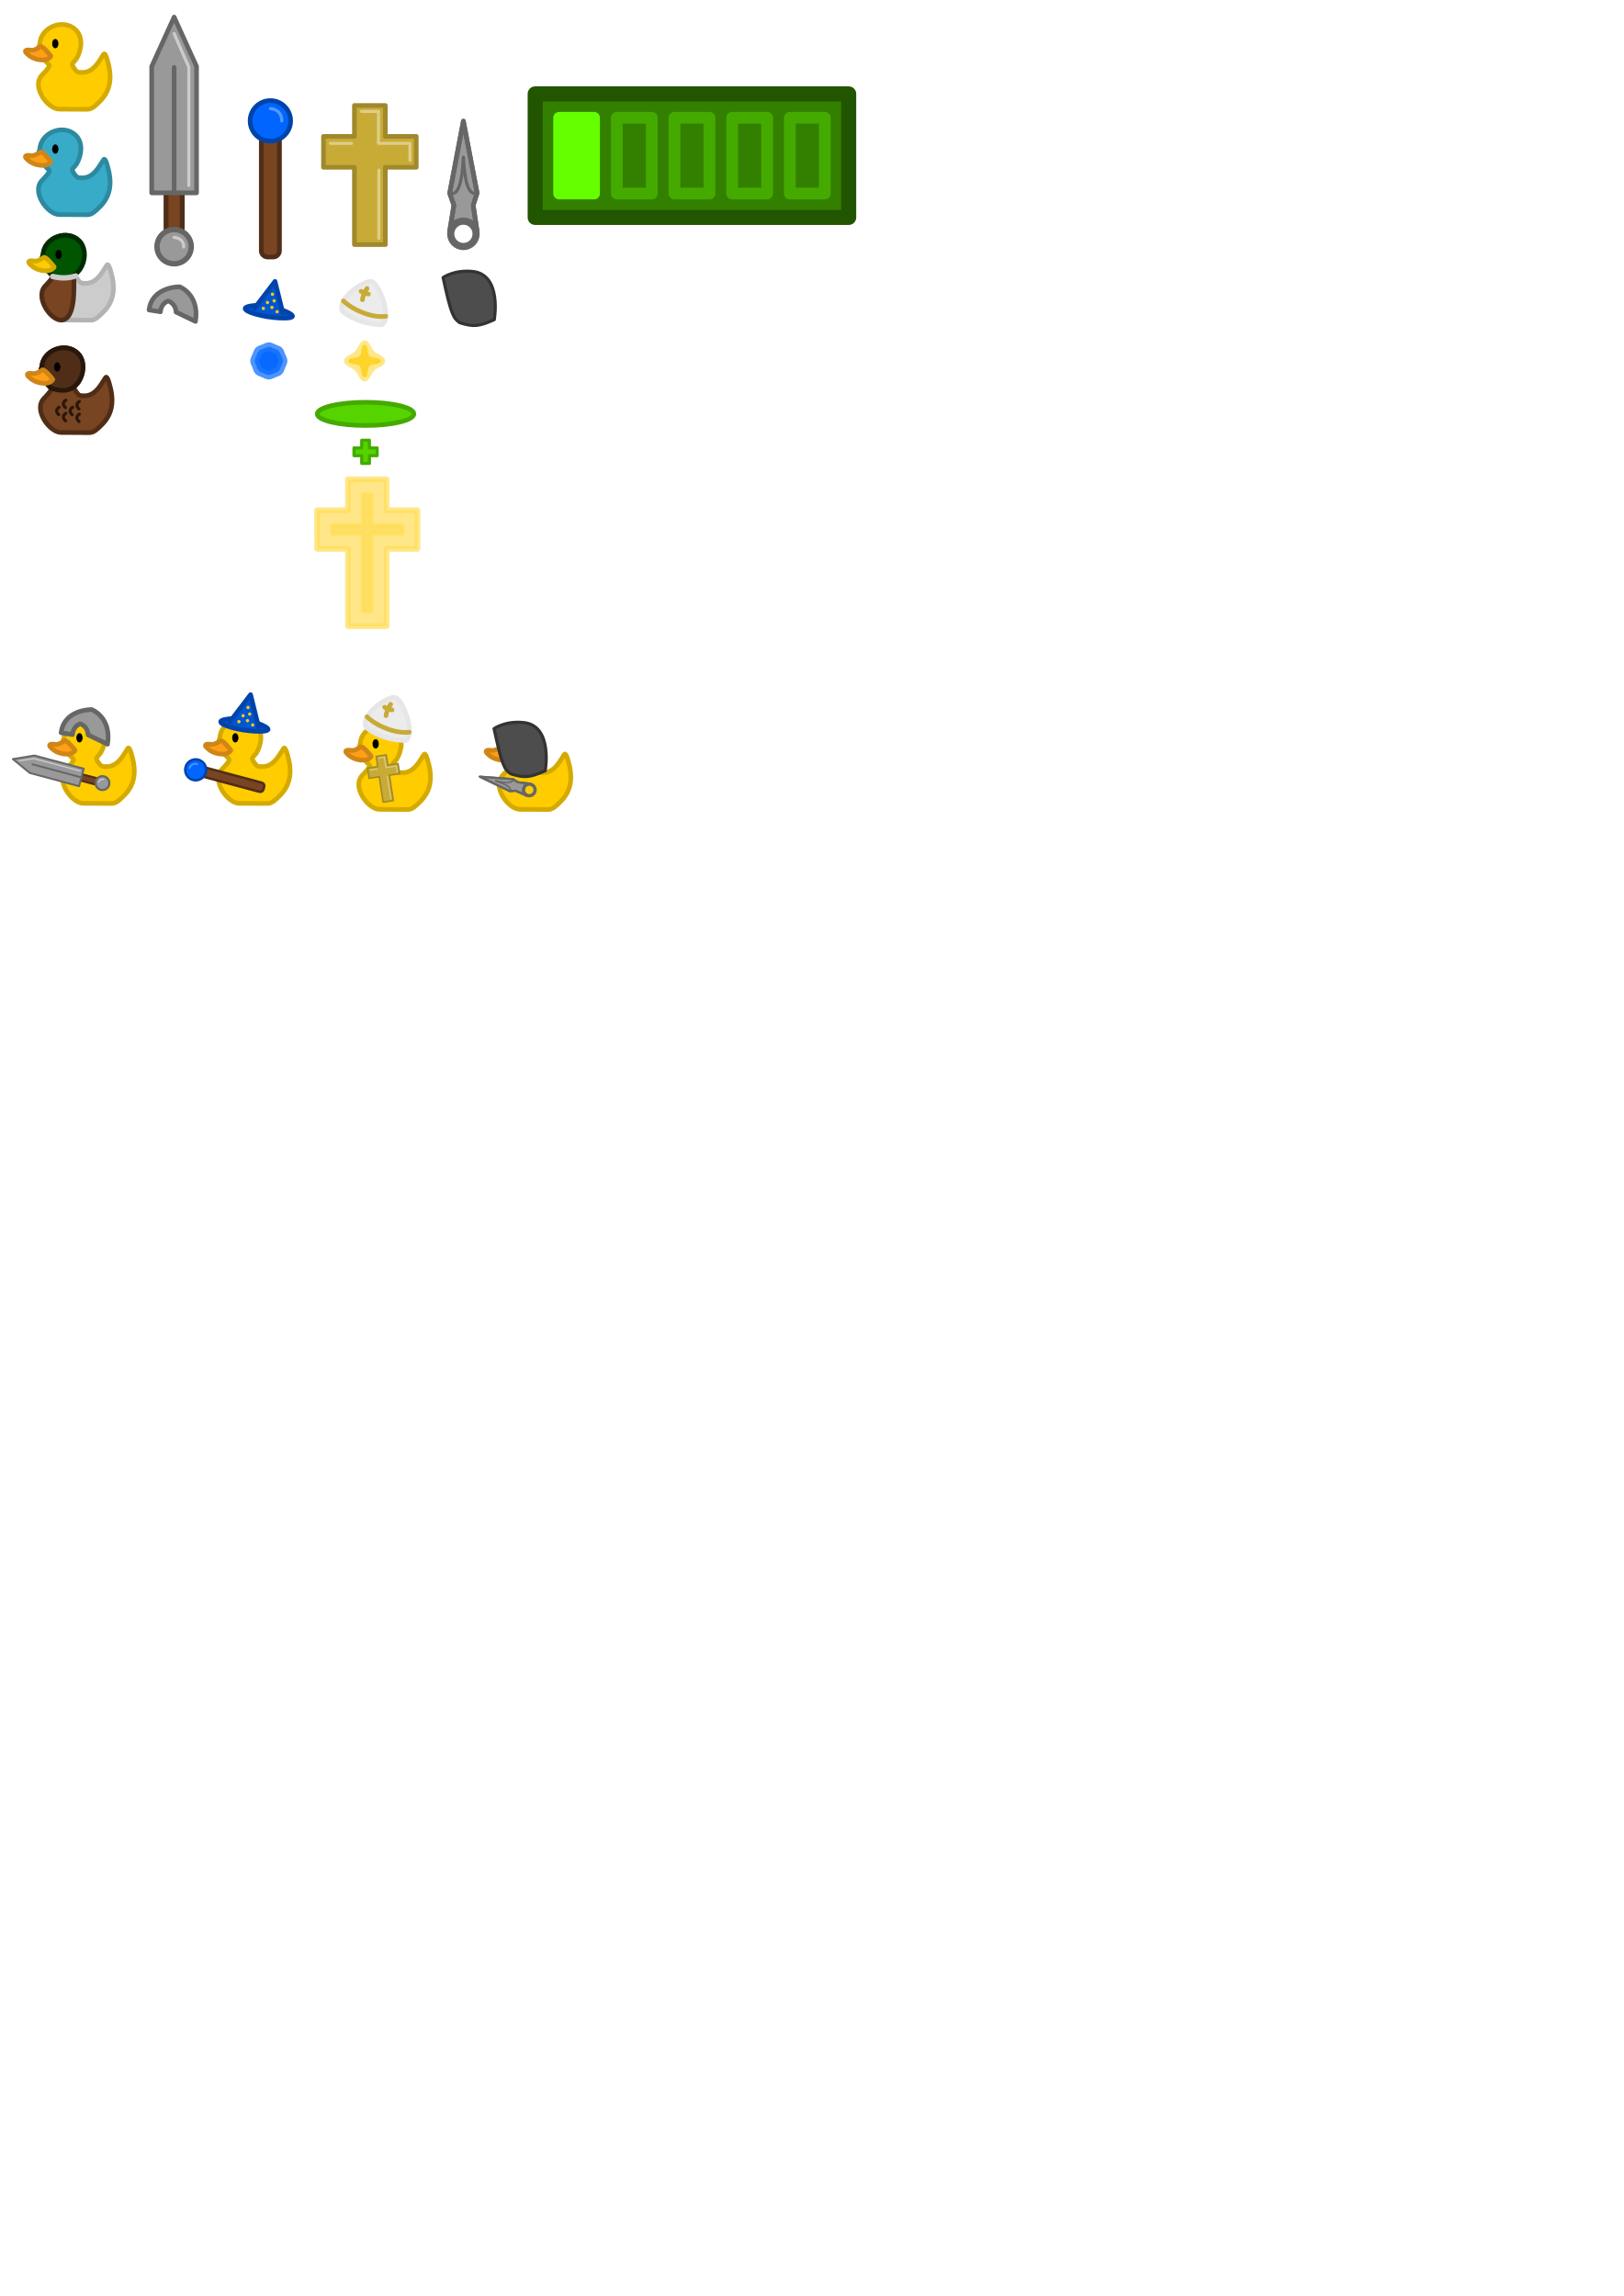
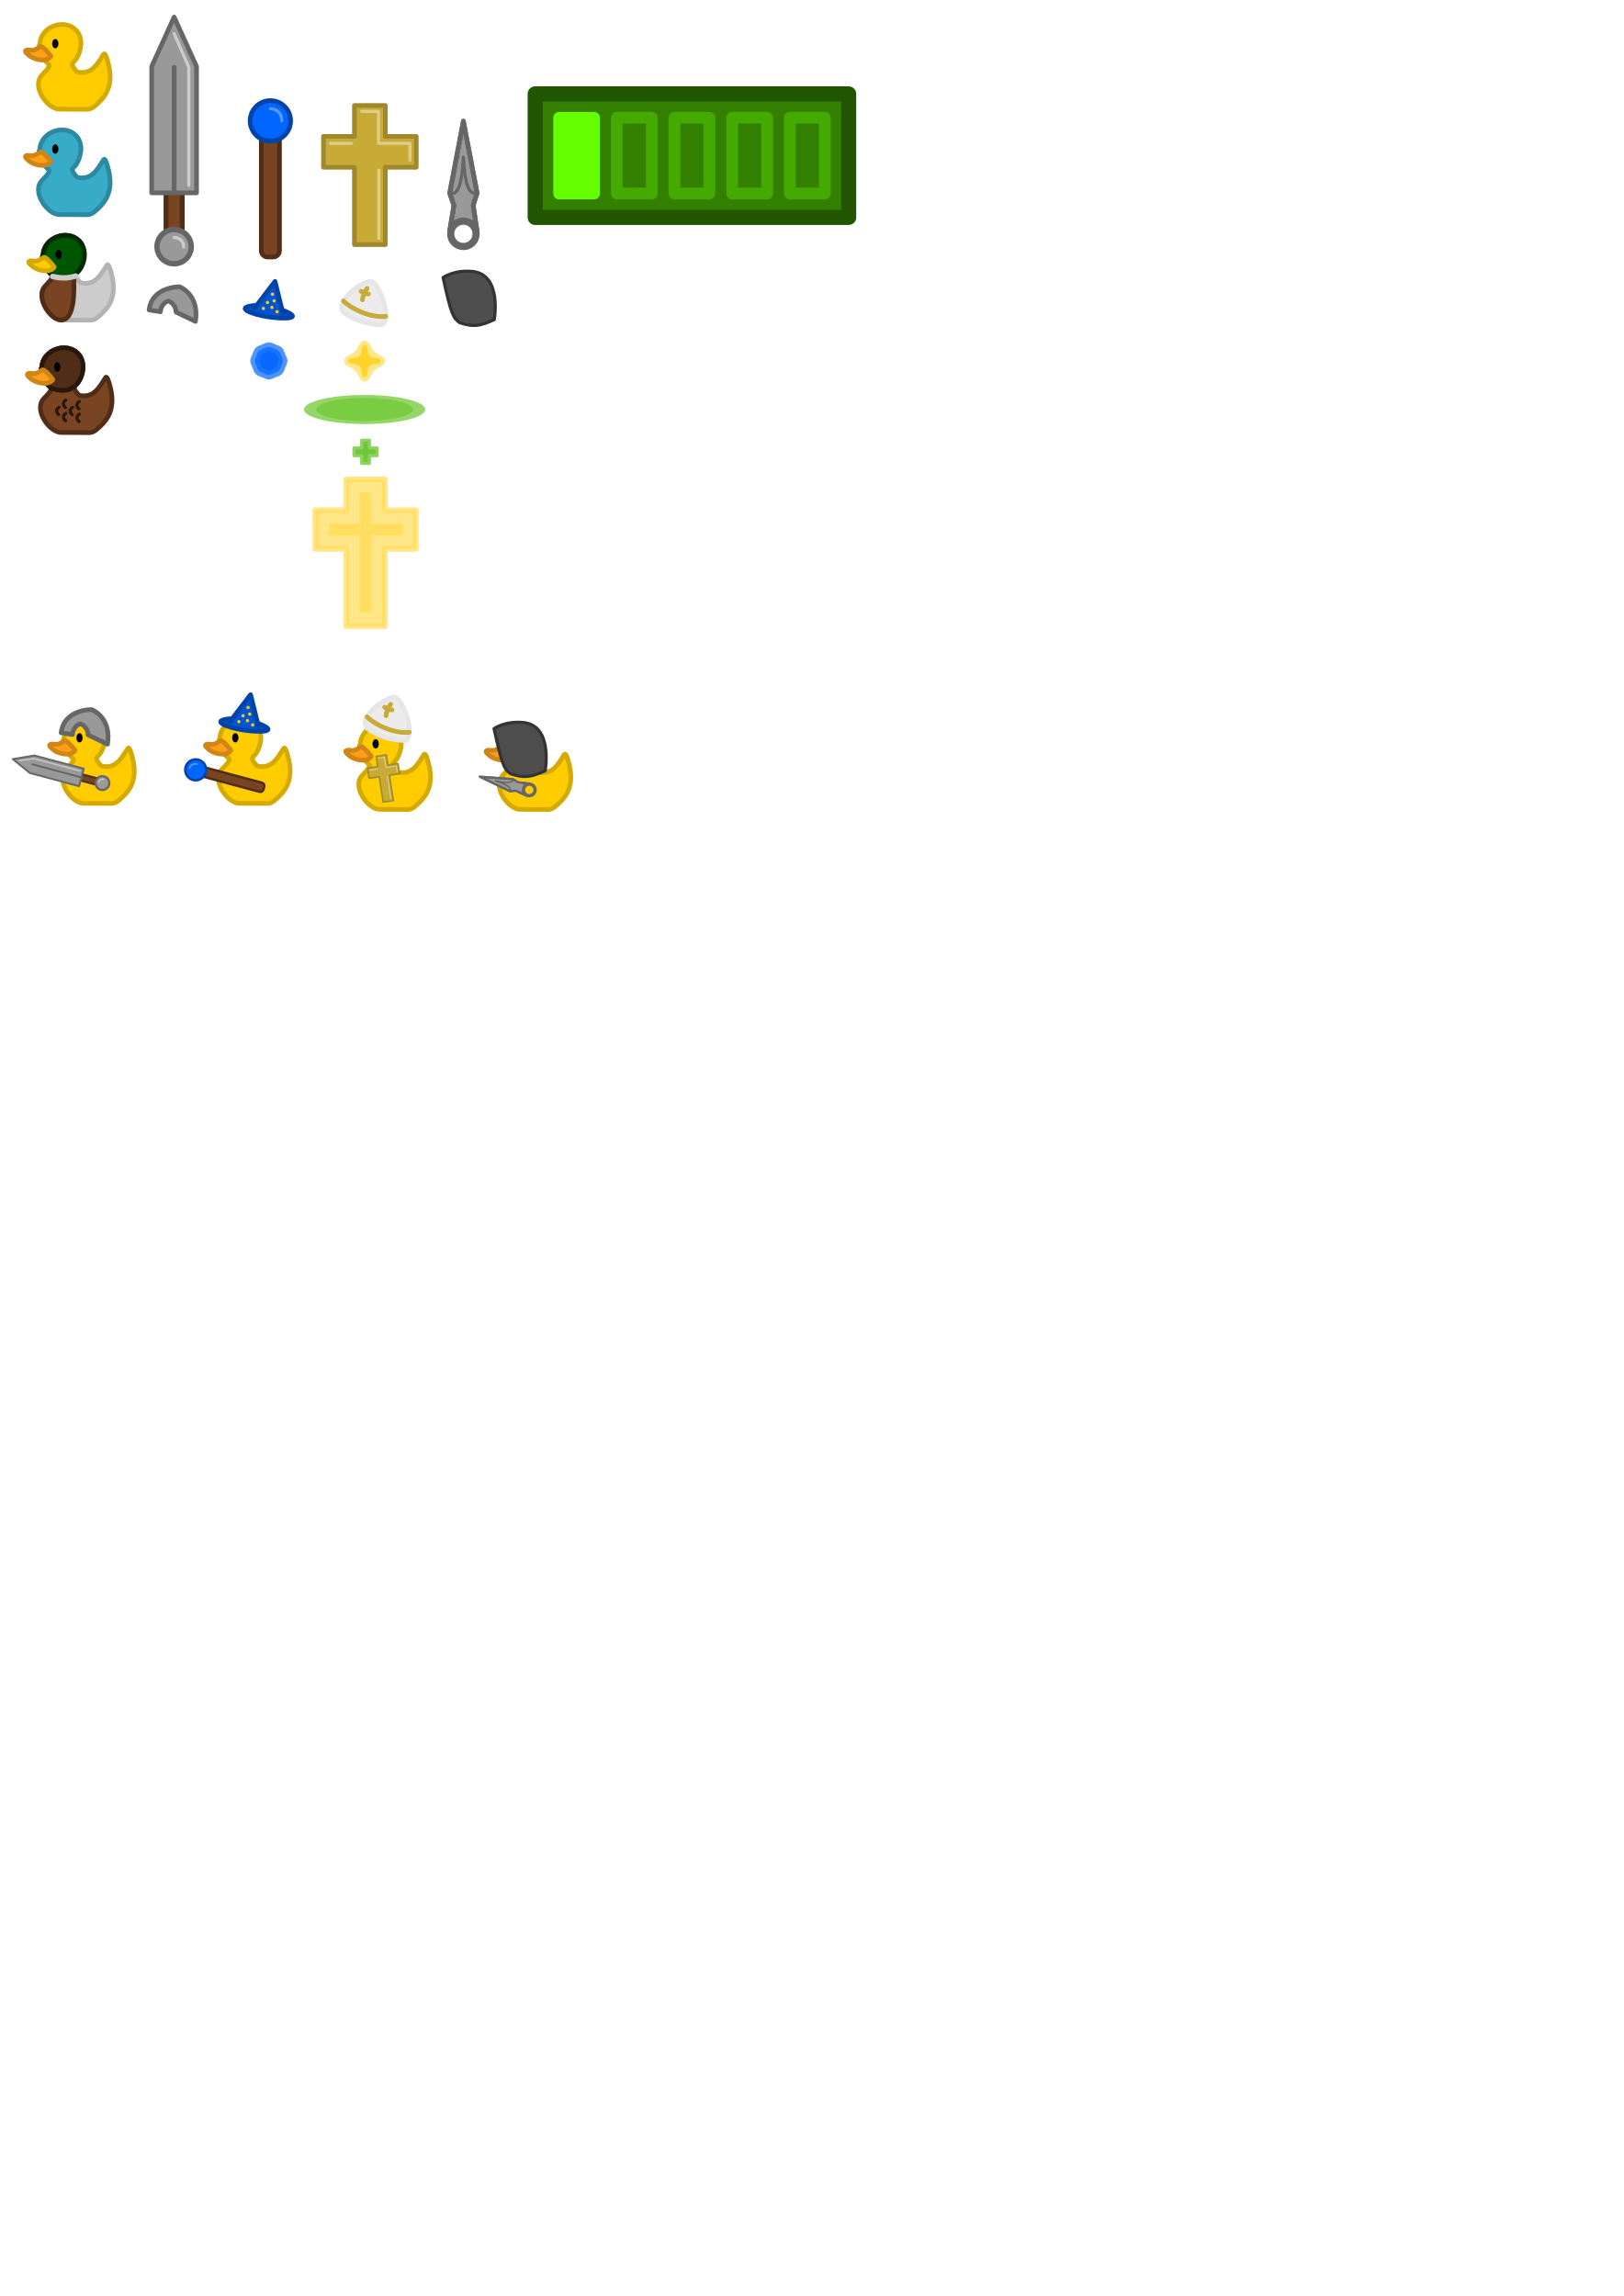
<svg xmlns="http://www.w3.org/2000/svg" xmlns:xlink="http://www.w3.org/1999/xlink" width="210mm" height="297mm" viewBox="0 0 210 297" version="1.1" id="svg1">
  <defs id="defs1" />
  <g id="layer1">
-     <ellipse style="fill:#55d400;stroke:#44aa00;stroke-width:0.6;stroke-linecap:round;stroke-linejoin:round;stroke-dasharray:none;stroke-opacity:0.998;paint-order:normal" id="path23" cx="47.281" cy="53.539" rx="6.251" ry="1.501" />
+     <g id="g3" transform="translate(-98.49592,-90.29096)" style="fill:#71c837">
+       <ellipse style="fill:#71c837;fill-opacity:0.75;stroke:none;stroke-width:0.753;stroke-linecap:round;stroke-linejoin:round;stroke-dasharray:none;stroke-opacity:1;paint-order:markers stroke fill" id="path23-5" cx="145.65" cy="143.262" rx="7.842" ry="1.883" />
+       <ellipse style="fill:#71c837;fill-opacity:0.75;stroke:none;stroke-width:0.6;stroke-linecap:round;stroke-linejoin:round;stroke-dasharray:none;stroke-opacity:1;paint-order:markers stroke fill" id="path23" cx="145.65" cy="143.262" rx="6.251" ry="1.501" />
+     </g>
    <g id="g309-5" transform="translate(-73.71679,-89.89099)">
      <path style="fill:#ffcc00;fill-opacity:1;stroke:#d4aa00;stroke-width:0.6;stroke-linecap:round;stroke-linejoin:round;stroke-dasharray:none;stroke-dashoffset:0;stroke-opacity:1;paint-order:normal" d="m 78.865,95.555 c 0.114,-2.192 3.098,-3.351 4.67,-1.779 0.978,0.978 0.714,2.644 0.073,3.711 -0.142,0.236 -0.415,0.426 -0.533,0.665 -0.097,0.196 0.419,0.849 0.574,0.979 0.172,0.144 0.526,0.129 0.735,0.129 1.5,0 2.207,-1.601 2.737,-2.363 0.158,-0.227 0.359,0.36 0.459,0.692 0.646,2.145 0.568,3.966 -1.029,5.498 -0.412,0.395 -0.91,0.942 -1.514,0.942 -1.498,0 -2.737,-0.019 -3.664,-0.019 -1.518,0 -3.66,-2.978 -2.2,-4.438 0.133,-0.133 1.087,-1.104 0.905,-1.286 -0.7,-0.7 -1.697,-1.657 -1.215,-2.731 z" id="path305-7" />
      <path style="fill:#ff9f15;fill-opacity:1;stroke:#cf8617;stroke-width:0.6;stroke-linecap:round;stroke-linejoin:round;stroke-dasharray:none;stroke-dashoffset:0;stroke-opacity:1;paint-order:normal" d="m 78.945,95.909 c -0.256,0.187 -0.565,0.366 -0.875,0.453 -0.29,0.081 -0.709,-0.078 -0.954,0.019 -0.356,0.14 0.161,0.509 0.254,0.602 0.547,0.547 1.952,0.919 2.629,0.468 0.052,-0.035 0.353,-0.245 0.285,-0.327 -0.209,-0.252 -1.016,-1.302 -1.339,-1.214 z" id="path306-4" />
      <ellipse style="fill:#000000;fill-opacity:1;stroke:none;stroke-width:0.632;stroke-linecap:round;stroke-linejoin:round;stroke-dasharray:none;stroke-dashoffset:0;stroke-opacity:1;paint-order:normal" id="path309-1" cx="80.868" cy="95.535" rx="0.409" ry="0.601" />
    </g>
    <g id="g309-5-3" transform="translate(-73.46537,-48.06432)">
      <path style="fill:#784421;fill-opacity:1;stroke:#502d16;stroke-width:0.6;stroke-linecap:round;stroke-linejoin:round;stroke-dasharray:none;stroke-dashoffset:0;stroke-opacity:1;paint-order:normal" d="m 78.865,95.555 c 0.114,-2.192 3.098,-3.351 4.67,-1.779 0.978,0.978 0.714,2.644 0.073,3.711 -0.142,0.236 -0.415,0.426 -0.533,0.665 -0.097,0.196 0.419,0.849 0.574,0.979 0.172,0.144 0.526,0.129 0.735,0.129 1.5,0 2.207,-1.601 2.737,-2.363 0.158,-0.227 0.359,0.36 0.459,0.692 0.646,2.145 0.568,3.966 -1.029,5.498 -0.412,0.395 -0.91,0.942 -1.514,0.942 -1.498,0 -2.737,-0.019 -3.664,-0.019 -1.518,0 -3.66,-2.978 -2.2,-4.438 0.133,-0.133 1.087,-1.104 0.905,-1.286 -0.7,-0.7 -1.697,-1.657 -1.215,-2.731 z" id="path305-7-5" />
      <path style="display:inline;fill:#502d16;fill-opacity:1;stroke:#28170b;stroke-width:0.6;stroke-linecap:round;stroke-linejoin:round;stroke-dasharray:none;stroke-dashoffset:0;stroke-opacity:1;paint-order:normal" d="m 78.865,95.555 c 0.114,-2.192 3.098,-3.351 4.67,-1.779 0.978,0.978 0.804,2.704 0.073,3.711 -1.023,1.41 -2.331,1.166 -3.529,0.799 -0.7,-0.7 -1.697,-1.657 -1.215,-2.731 z" id="path305-7-8-0-9" />
      <path style="fill:#ff9f15;fill-opacity:1;stroke:#cf8617;stroke-width:0.6;stroke-linecap:round;stroke-linejoin:round;stroke-dasharray:none;stroke-dashoffset:0;stroke-opacity:1;paint-order:normal" d="m 78.945,95.909 c -0.256,0.187 -0.565,0.366 -0.875,0.453 -0.29,0.081 -0.709,-0.078 -0.954,0.019 -0.356,0.14 0.161,0.509 0.254,0.602 0.547,0.547 1.952,0.919 2.629,0.468 0.052,-0.035 0.353,-0.245 0.285,-0.327 -0.209,-0.252 -1.016,-1.302 -1.339,-1.214 z" id="path306-4-6" />
      <ellipse style="fill:#000000;fill-opacity:1;stroke:none;stroke-width:0.632;stroke-linecap:round;stroke-linejoin:round;stroke-dasharray:none;stroke-dashoffset:0;stroke-opacity:1;paint-order:normal" id="path309-1-29" cx="80.868" cy="95.535" rx="0.409" ry="0.601" />
      <path style="fill:none;stroke:#28170b;stroke-width:0.4;stroke-linecap:round;stroke-linejoin:round;stroke-dasharray:none;stroke-opacity:0.998;paint-order:stroke markers fill" d="m 81.983,99.838 c -0.429,0.25 -0.403,0.658 -0.045,0.956" id="path13" />
      <path style="fill:none;stroke:#28170b;stroke-width:0.4;stroke-linecap:round;stroke-linejoin:round;stroke-dasharray:none;stroke-opacity:0.998;paint-order:stroke markers fill" d="m 82.855,100.752 c -0.429,0.25 -0.403,0.658 -0.045,0.956" id="path13-4" />
      <path style="fill:none;stroke:#28170b;stroke-width:0.4;stroke-linecap:round;stroke-linejoin:round;stroke-dasharray:none;stroke-opacity:0.998;paint-order:stroke markers fill" d="m 83.727,100.002 c -0.429,0.25 -0.403,0.658 -0.045,0.956" id="path13-6" />
      <path style="fill:none;stroke:#28170b;stroke-width:0.4;stroke-linecap:round;stroke-linejoin:round;stroke-dasharray:none;stroke-opacity:0.998;paint-order:stroke markers fill" d="m 83.727,101.634 c -0.429,0.25 -0.403,0.658 -0.045,0.956" id="path13-1" />
      <path style="fill:none;stroke:#28170b;stroke-width:0.4;stroke-linecap:round;stroke-linejoin:round;stroke-dasharray:none;stroke-opacity:0.998;paint-order:stroke markers fill" d="m 81.11,100.752 c -0.429,0.25 -0.403,0.658 -0.045,0.956" id="path13-9" />
      <path style="fill:none;stroke:#28170b;stroke-width:0.4;stroke-linecap:round;stroke-linejoin:round;stroke-dasharray:none;stroke-opacity:0.998;paint-order:stroke markers fill" d="m 81.983,101.535 c -0.429,0.25 -0.403,0.658 -0.045,0.956" id="path13-2" />
    </g>
    <g id="g309-5-0" transform="translate(-73.28835,-62.61608)">
      <path style="fill:#cccccc;fill-opacity:1;stroke:#b3b3b3;stroke-width:0.6;stroke-linecap:round;stroke-linejoin:round;stroke-dasharray:none;stroke-dashoffset:0;stroke-opacity:1;paint-order:normal" d="m 78.865,95.555 c 0.114,-2.192 3.098,-3.351 4.67,-1.779 0.978,0.978 0.258,2.465 -0.382,3.533 -0.142,0.236 0.041,0.605 -0.077,0.843 -0.097,0.196 0.419,0.849 0.574,0.979 0.172,0.144 0.526,0.129 0.735,0.129 1.5,0 2.207,-1.601 2.737,-2.363 0.158,-0.227 0.359,0.36 0.459,0.692 0.646,2.145 0.568,3.966 -1.029,5.498 -0.412,0.395 -0.91,0.942 -1.514,0.942 -1.498,0 -2.737,-0.019 -3.664,-0.019 -1.518,0 -3.66,-2.978 -2.2,-4.438 0.133,-0.133 1.087,-1.104 0.905,-1.286 -0.7,-0.7 -1.697,-1.657 -1.215,-2.731 z" id="path305-7-8" />
      <path style="fill:#784421;fill-opacity:1;stroke:#502d16;stroke-width:0.6;stroke-linecap:round;stroke-linejoin:round;stroke-dasharray:none;stroke-dashoffset:0;stroke-opacity:1;paint-order:normal" d="m 78.865,95.555 c 0.114,-2.192 3.098,-3.351 4.67,-1.779 0.978,0.978 0.258,2.465 -0.382,3.533 -0.142,0.236 0.026,0.668 -0.238,0.698 -0.263,0.03 0.518,5.636 -1.54,6.004 -1.477,0.264 -3.66,-2.978 -2.2,-4.438 0.133,-0.133 1.087,-1.104 0.905,-1.286 -0.7,-0.7 -1.697,-1.657 -1.215,-2.731 z" id="path305-7-8-02" />
      <path style="display:inline;fill:#005500;fill-opacity:1;stroke:#002b00;stroke-width:0.6;stroke-linecap:round;stroke-linejoin:round;stroke-dasharray:none;stroke-dashoffset:0;stroke-opacity:1;paint-order:normal" d="m 78.865,95.555 c 0.114,-2.192 3.098,-3.351 4.67,-1.779 0.978,0.978 0.804,2.704 0.073,3.711 -1.023,1.41 -2.331,1.166 -3.529,0.799 -0.7,-0.7 -1.697,-1.657 -1.215,-2.731 z" id="path305-7-8-0" />
      <path style="fill:none;fill-opacity:1;stroke:#cccccc;stroke-width:0.7;stroke-linecap:round;stroke-linejoin:round;stroke-dasharray:none;stroke-opacity:1;paint-order:stroke markers fill" d="m 80.101,98.377 c 1.019,0.243 1.935,0.274 2.982,-0.064" id="path22" />
      <path style="fill:#ffcc00;fill-opacity:1;stroke:#d4aa00;stroke-width:0.6;stroke-linecap:round;stroke-linejoin:round;stroke-dasharray:none;stroke-dashoffset:0;stroke-opacity:1;paint-order:normal" d="m 78.945,95.909 c -0.256,0.187 -0.565,0.366 -0.875,0.453 -0.29,0.081 -0.709,-0.078 -0.954,0.019 -0.356,0.14 0.161,0.509 0.254,0.602 0.547,0.547 1.952,0.919 2.629,0.468 0.052,-0.035 0.353,-0.245 0.285,-0.327 -0.209,-0.252 -1.016,-1.302 -1.339,-1.214 z" id="path306-4-5" />
      <ellipse style="fill:#000000;fill-opacity:1;stroke:none;stroke-width:0.632;stroke-linecap:round;stroke-linejoin:round;stroke-dasharray:none;stroke-dashoffset:0;stroke-opacity:1;paint-order:normal" id="path309-1-0" cx="80.868" cy="95.535" rx="0.409" ry="0.601" />
    </g>
    <g id="g309-5-7" transform="translate(-73.71679,-76.25354)">
      <path style="fill:#37abc8;fill-opacity:1;stroke:#2c89a0;stroke-width:0.6;stroke-linecap:round;stroke-linejoin:round;stroke-dasharray:none;stroke-dashoffset:0;stroke-opacity:1;paint-order:normal" d="m 78.865,95.555 c 0.114,-2.192 3.098,-3.351 4.67,-1.779 0.978,0.978 0.714,2.644 0.073,3.711 -0.142,0.236 -0.415,0.426 -0.533,0.665 -0.097,0.196 0.419,0.849 0.574,0.979 0.172,0.144 0.526,0.129 0.735,0.129 1.5,0 2.207,-1.601 2.737,-2.363 0.158,-0.227 0.359,0.36 0.459,0.692 0.646,2.145 0.568,3.966 -1.029,5.498 -0.412,0.395 -0.91,0.942 -1.514,0.942 -1.498,0 -2.737,-0.019 -3.664,-0.019 -1.518,0 -3.66,-2.978 -2.2,-4.438 0.133,-0.133 1.087,-1.104 0.905,-1.286 -0.7,-0.7 -1.697,-1.657 -1.215,-2.731 z" id="path305-7-2" />
      <path style="fill:#ff9f15;fill-opacity:1;stroke:#cf8617;stroke-width:0.6;stroke-linecap:round;stroke-linejoin:round;stroke-dasharray:none;stroke-dashoffset:0;stroke-opacity:1;paint-order:normal" d="m 78.945,95.909 c -0.256,0.187 -0.565,0.366 -0.875,0.453 -0.29,0.081 -0.709,-0.078 -0.954,0.019 -0.356,0.14 0.161,0.509 0.254,0.602 0.547,0.547 1.952,0.919 2.629,0.468 0.052,-0.035 0.353,-0.245 0.285,-0.327 -0.209,-0.252 -1.016,-1.302 -1.339,-1.214 z" id="path306-4-9" />
      <ellipse style="fill:#000000;fill-opacity:1;stroke:none;stroke-width:0.632;stroke-linecap:round;stroke-linejoin:round;stroke-dasharray:none;stroke-dashoffset:0;stroke-opacity:1;paint-order:normal" id="path309-1-2" cx="80.868" cy="95.535" rx="0.409" ry="0.601" />
    </g>
    <g id="g1" transform="translate(-6.610538,6.670045)">
      <path style="display:none;fill:#666666;fill-opacity:0.574;stroke:none;stroke-width:0.6;stroke-linecap:round;stroke-linejoin:round;stroke-dasharray:none;stroke-opacity:0.998;paint-order:stroke markers fill" d="m 32.032,18.275 c 0,-10.1 4.422,-16.88 13.289,-16.88 C 43.249,-2.333 34.644,-5.794 29.131,-4.463" id="path7" />
      <rect style="fill:#784421;stroke:#502d16;stroke-width:0.633;stroke-linecap:round;stroke-linejoin:round;stroke-dasharray:none;stroke-opacity:0.998;paint-order:normal" id="rect1" width="2.09" height="5.879" x="28.085" y="17.672" />
      <path style="fill:#999999;stroke:#666666;stroke-width:0.6;stroke-linecap:round;stroke-linejoin:round;stroke-dasharray:none;stroke-opacity:0.998;paint-order:normal" d="m 26.229,1.928 v 16.347 h 5.803 V 1.928 l -2.901,-6.391 z" id="path17" />
      <ellipse style="fill:#999999;stroke:#666666;stroke-width:0.692;stroke-linecap:round;stroke-linejoin:round;stroke-dasharray:none;stroke-opacity:0.998;paint-order:normal" id="path1" cx="29.131" cy="25.238" rx="2.216" ry="2.216" />
      <path style="fill:#999999;stroke:#666666;stroke-width:0.6;stroke-linecap:round;stroke-linejoin:round;stroke-dasharray:none;stroke-opacity:0.998;paint-order:normal" d="M 29.131,18.275 V 2.043 Z" id="path18" />
      <path style="fill:none;stroke:#cccccc;stroke-width:0.4;stroke-linecap:round;stroke-linejoin:round;stroke-dasharray:none;stroke-opacity:0.998;paint-order:normal" d="m 29.131,24.038 c 0,0 1.239,0.032 1.239,1.239" id="path6" />
      <path style="fill:none;stroke:#cccccc;stroke-width:0.4;stroke-linecap:round;stroke-linejoin:round;stroke-dasharray:none;stroke-opacity:0.998;paint-order:normal" d="m 29.131,-2.327 1.897,4.334 V 17.319" id="path5" />
    </g>
    <g id="g2">
      <rect style="fill:#784421;stroke:#502d16;stroke-width:0.6;stroke-linecap:round;stroke-linejoin:round;stroke-dasharray:none;stroke-opacity:0.998;paint-order:normal" id="rect1-0" width="2.353" height="17.308" x="33.793" y="15.941" ry="0.821" />
      <ellipse style="fill:#0066ff;stroke:#0044aa;stroke-width:0.6;stroke-linecap:round;stroke-linejoin:round;stroke-dasharray:none;stroke-opacity:0.998;paint-order:normal" id="path1-8" cx="34.969" cy="15.632" rx="2.62" ry="2.62" />
      <path style="fill:none;stroke:#5599ff;stroke-width:0.4;stroke-linecap:round;stroke-linejoin:round;stroke-dasharray:none;stroke-opacity:0.998;paint-order:normal" d="m 34.969,14.049 c 0,0 1.476,0.019 1.476,1.592" id="path4" />
    </g>
    <g id="g9" transform="translate(0.8065841,-0.3840926)">
      <path style="fill:#c8ab37;stroke:#a0892c;stroke-width:0.6;stroke-linecap:round;stroke-linejoin:round;stroke-dasharray:none;stroke-opacity:0.998;paint-order:normal" d="m 45.031,32.026 h 4 v -10 h 4 v -4 h -4 v -4 h -4 v 4 h -4 v 4 l 4,1e-6 z" id="path2" />
      <path d="m 41.912,18.932 h 2.739" style="fill:none;stroke:#decd87;stroke-width:0.4;stroke-linecap:round;stroke-linejoin:round;stroke-dasharray:none;stroke-opacity:0.998;paint-order:stroke markers fill" id="path1-9" />
      <path style="fill:none;stroke:#decd87;stroke-width:0.4;stroke-linecap:round;stroke-linejoin:round;stroke-dasharray:none;stroke-opacity:0.998;paint-order:stroke markers fill" d="M 48.193,31.219 V 22.384" id="path9" />
      <path style="fill:none;stroke:#decd87;stroke-width:0.4;stroke-linecap:round;stroke-linejoin:round;stroke-dasharray:none;stroke-opacity:0.998;paint-order:stroke markers fill" d="m 52.216,21.119 v -2.196 h -4.069 l 5.14e-4,-4.13 h -2.194" id="path8" />
    </g>
    <path style="fill:#999999;stroke:#666666;stroke-width:0.6;stroke-linecap:round;stroke-linejoin:round;stroke-dasharray:none;stroke-opacity:0.998;paint-order:normal" d="m 19.281,40.096 1.469,0.237 c 0.108,-1.165 1.011,-1.398 1.011,-1.398 0,0 0.955,0.285 1.009,1.437 l 2.509,1.207 c 0.565,-3.506 -2.05,-4.483 -2.05,-4.483 0,0 -3.576,-0.055 -3.949,3.001 z" id="path3" />
    <g id="g11" transform="translate(-0.00706945,39.02997)">
      <use x="0" y="0" xlink:href="#g309-5" id="use9" transform="translate(3.13578,50.76382)" />
      <use x="0" y="0" xlink:href="#path3" id="use10" transform="translate(-11.36824,15.65813)" />
      <use x="0" y="0" xlink:href="#g1" id="use11" transform="matrix(0.1045204,-0.3900755,0.3900755,0.1045204,-1.544536,67.71548)" />
    </g>
    <g id="g12" transform="translate(26.70656,36.09714)">
      <path style="fill:#0055d4;stroke:#0044aa;stroke-width:0.6;stroke-linecap:round;stroke-linejoin:round;stroke-dasharray:none;stroke-opacity:0.998;paint-order:normal" d="m 6.461,3.4 c -3.095,0.215 -0.628,1.15 1.396,1.472 2.024,0.322 4.998,0.319 1.988,-0.848" id="path11" />
      <path style="fill:#0055d4;stroke:#0044aa;stroke-width:0.6;stroke-linecap:round;stroke-linejoin:round;stroke-dasharray:none;stroke-opacity:0.998;paint-order:normal" d="M 9.89,4.453 8.861,0.304 6.218,3.766" id="path12" />
      <circle style="fill:#ffcc00;stroke:none;stroke-width:0.2;stroke-linecap:round;stroke-linejoin:round;stroke-dasharray:none;stroke-opacity:0.998;paint-order:normal" id="path14" cx="7.354" cy="3.798" r="0.214" />
      <circle style="fill:#ffcc00;stroke:none;stroke-width:0.2;stroke-linecap:round;stroke-linejoin:round;stroke-dasharray:none;stroke-opacity:0.998;paint-order:normal" id="path14-8" cx="7.889" cy="3.033" r="0.214" />
      <circle style="fill:#ffcc00;stroke:none;stroke-width:0.2;stroke-linecap:round;stroke-linejoin:round;stroke-dasharray:none;stroke-opacity:0.998;paint-order:normal" id="path14-6" cx="9.132" cy="4.227" r="0.214" />
      <circle style="fill:#ffcc00;stroke:none;stroke-width:0.2;stroke-linecap:round;stroke-linejoin:round;stroke-dasharray:none;stroke-opacity:0.998;paint-order:normal" id="path14-69" cx="8.463" cy="3.669" r="0.214" />
      <circle style="fill:#ffcc00;stroke:none;stroke-width:0.2;stroke-linecap:round;stroke-linejoin:round;stroke-dasharray:none;stroke-opacity:0.998;paint-order:normal" id="path14-2" cx="8.749" cy="2.818" r="0.214" />
      <circle style="fill:#ffcc00;stroke:none;stroke-width:0.2;stroke-linecap:round;stroke-linejoin:round;stroke-dasharray:none;stroke-opacity:0.998;paint-order:normal" id="path14-5" cx="8.534" cy="1.967" r="0.214" />
    </g>
    <g id="g23" transform="translate(-0.00706945,39.02997)">
      <use x="0" y="0" xlink:href="#g309-5" id="use12" transform="translate(23.28891,50.76382)" />
      <use x="0" y="0" xlink:href="#g12" id="use13" transform="translate(-3.152405,14.42477)" style="fill:#ffcc00" />
      <use x="0" y="0" xlink:href="#g2" id="use14" transform="matrix(0.1341173,-0.5005327,0.5005327,0.1341173,12.80043,75.95892)" />
    </g>
    <g id="g20" transform="translate(38.52063,36.85158)">
      <path style="fill:#ececec;stroke:#e6e6e6;stroke-width:0.6;stroke-linecap:round;stroke-linejoin:round;stroke-dasharray:none;stroke-opacity:0.998;paint-order:normal" d="M 5.814,3.488 C 7.23,4.55 8.915,5.106 10.87,5.157 12.235,4.31 10.544,-0.265 9.479,-0.455 8.62,-0.608 4.841,1.833 5.814,3.488 Z" id="path15" />
      <path style="fill:none;stroke:#c8ab37;stroke-width:0.6;stroke-linecap:round;stroke-linejoin:round;stroke-dasharray:none;stroke-opacity:0.998;paint-order:normal" d="M 5.894,2.078 C 7.173,3.303 9.628,4.296 11.373,4.064" id="path16" />
      <path style="fill:none;stroke:#c8ab37;stroke-width:0.6;stroke-linecap:round;stroke-linejoin:round;stroke-dasharray:none;stroke-opacity:0.998;paint-order:normal" d="M 8.95,0.456 C 8.597,0.971 8.399,1.463 8.356,1.93" id="path19" />
      <path style="fill:none;stroke:#c8ab37;stroke-width:0.6;stroke-linecap:round;stroke-linejoin:round;stroke-dasharray:none;stroke-opacity:0.998;paint-order:normal" d="M 8.175,0.831 C 8.446,0.998 8.765,1.117 9.131,1.189" id="path20" />
    </g>
    <g id="g22" transform="translate(-0.00706945,39.02997)">
      <use x="0" y="0" xlink:href="#g309-5" id="use20" transform="translate(41.44079,51.54839)" />
      <use x="0" y="0" xlink:href="#g20" id="use21" transform="translate(3.05712,14.7646)" />
      <use x="0" y="0" xlink:href="#g9" id="use22" transform="matrix(0.3286899,-0.05027876,0.05027876,0.3286899,32.90351,56.63893)" />
    </g>
    <g id="g25" style="stroke-width:0.6;stroke-dasharray:none">
      <path style="fill:#999999;stroke:#666666;stroke-width:0.6;stroke-linecap:round;stroke-linejoin:round;stroke-dasharray:none;stroke-opacity:0.998;paint-order:normal" d="m 58.161,29.895 0.543,-3.337 -0.543,-1.566 1.769,-9.319 1.775,9.293 -0.504,1.593 0.499,3.337 c -0.158,-1.126 -0.932,-1.292 -1.767,-1.292 -0.834,-4e-6 -1.621,0.151 -1.772,1.292 z" id="path24-7" />
      <circle style="fill:none;stroke:#666666;stroke-width:0.929;stroke-linecap:round;stroke-linejoin:round;stroke-dasharray:none;stroke-opacity:0.998;paint-order:normal" id="path23-8" cx="59.933" cy="30.247" r="1.644" />
      <path style="fill:none;stroke:#666666;stroke-width:0.4;stroke-linecap:round;stroke-linejoin:round;stroke-dasharray:none;stroke-opacity:0.998;paint-order:normal" d="m 58.161,24.992 c 1.067,0.393 1.604,-1.241 1.772,-4.63" id="path25" />
      <use x="0" y="0" xlink:href="#path25" id="use26" transform="matrix(-1,0,0,1,119.8668,-0.02680999)" style="stroke:#b3b3b3" />
      <path style="fill:none;stroke:#666666;stroke-width:0.6;stroke-linecap:round;stroke-linejoin:round;stroke-dasharray:none;stroke-opacity:0.998;paint-order:normal" d="m 58.161,29.895 0.543,-3.337 -0.543,-1.566 1.769,-9.319 1.775,9.293 -0.504,1.593 0.499,3.337 c -0.158,-1.126 -0.932,-1.292 -1.767,-1.292 -0.834,-4e-6 -1.621,0.151 -1.772,1.292 z" id="path24-7-0" />
    </g>
    <path style="fill:#4d4d4d;stroke:#333333;stroke-width:0.4;stroke-linecap:round;stroke-linejoin:round;stroke-dasharray:none;stroke-opacity:0.998;paint-order:normal" d="m 57.304,35.901 c 1.042,4.802 1.32,5.238 2.151,5.846 1.787,0.563 2.481,0.488 4.472,-0.394 0,0 1.055,-5.86 -2.818,-6.241 -2.376,-0.234 -3.805,0.789 -3.805,0.789 z" id="path26-5" />
    <g id="g7">
      <use x="0" y="0" xlink:href="#g309-5" id="use28" transform="translate(59.5856,90.57836)" />
      <use x="0" y="0" xlink:href="#g25" id="use30" transform="matrix(0.1177285,-0.4393688,0.4393688,0.1177285,48.1118,124.9542)" />
      <use x="0" y="0" xlink:href="#path26-5" id="use31" transform="translate(6.589787,58.34948)" />
    </g>
    <g id="g17" transform="matrix(0.1214557,0,0,0.1214557,18.73878,39.26403)">
      <use x="0" y="0" xlink:href="#path10" id="use17" transform="matrix(1.930925,0,0,1.930925,-122.8689,-56.88519)" />
      <use x="0" y="0" xlink:href="#path10" id="use16" transform="matrix(1.459386,0,0,1.459386,-60.63238,-28.07125)" />
      <path style="fill:#0066ff;fill-opacity:0.693;stroke:none;stroke-width:0.6;stroke-linecap:round;stroke-linejoin:round;stroke-dasharray:none;stroke-opacity:0.998;paint-order:stroke markers fill" id="path10" d="M 30.607,69.262 C 27.024,70.992 23.685,73.307 19.712,73.534 15.74,73.76 12.16,71.838 8.403,70.527 4.647,69.216 0.648,68.492 -2.32,65.844 -5.289,63.195 -6.462,59.304 -8.191,55.721 -9.92,52.138 -12.236,48.799 -12.462,44.826 c -0.226,-3.972 1.696,-7.553 3.007,-11.309 1.311,-3.756 2.035,-7.755 4.683,-10.724 2.649,-2.969 6.539,-4.141 10.123,-5.871 3.583,-1.729 6.922,-4.045 10.894,-4.271 3.972,-0.226 7.553,1.696 11.309,3.007 3.756,1.311 7.755,2.035 10.724,4.683 2.969,2.649 4.141,6.539 5.871,10.123 1.729,3.583 4.045,6.922 4.271,10.894 0.226,3.972 -1.696,7.553 -3.007,11.309 -1.311,3.756 -2.035,7.755 -4.683,10.724 -2.649,2.969 -6.539,4.141 -10.123,5.871 z" transform="matrix(0.2228428,0.2518008,-0.2518008,0.2228428,138.8302,46.9761)" />
    </g>
    <g id="g21" transform="matrix(0.8709161,0,0,0.8709161,6.086816,6.028004)">
      <path style="fill:#ffdd55;fill-opacity:0.693;stroke:none;stroke-width:0.6;stroke-linecap:round;stroke-linejoin:round;stroke-dasharray:none;stroke-opacity:0.998;paint-order:stroke markers fill" id="path21-2" d="m 47.41,47.511 c -0.411,0.411 -1.125,-0.106 -1.706,-0.106 -0.581,0 -1.295,0.517 -1.706,0.106 -0.411,-0.411 0.106,-1.125 0.106,-1.706 0,-0.581 -0.517,-1.295 -0.106,-1.706 0.411,-0.411 1.125,0.106 1.706,0.106 0.581,0 1.295,-0.517 1.706,-0.106 0.411,0.411 -0.106,1.125 -0.106,1.706 0,0.581 0.517,1.295 0.106,1.706 z" transform="matrix(0.892668,-0.892668,0.892668,0.892668,-34.53239,46.60809)" />
      <path style="fill:#ffcc00;fill-opacity:0.693;stroke:none;stroke-width:0.6;stroke-linecap:round;stroke-linejoin:round;stroke-dasharray:none;stroke-opacity:0.998;paint-order:stroke markers fill" id="path21" d="m 47.41,47.511 c -0.44,0.44 -1.084,-0.661 -1.706,-0.661 -0.622,0 -1.266,1.101 -1.706,0.661 -0.44,-0.44 0.661,-1.084 0.661,-1.706 0,-0.622 -1.101,-1.266 -0.661,-1.706 0.44,-0.44 1.084,0.661 1.706,0.661 0.622,0 1.266,-1.101 1.706,-0.661 0.44,0.44 -0.661,1.084 -0.661,1.706 0,0.622 1.101,1.266 0.661,1.706 z" transform="rotate(-45,47.50758,44.50061)" />
    </g>
    <g id="g24">
      <rect style="fill:#338000;stroke:#225500;stroke-width:1.951;stroke-linecap:round;stroke-linejoin:round;stroke-dasharray:none;stroke-opacity:0.998;paint-order:normal" id="rect13" width="40.545" height="15.978" x="69.219" y="12.146" />
      <rect style="fill:#66ff00;stroke:#66ff00;stroke-width:1.516;stroke-linecap:round;stroke-linejoin:round;stroke-dasharray:none;stroke-opacity:0.998;paint-order:normal" id="rect14" width="4.52" height="9.797" x="72.314" y="15.236" />
      <rect style="fill:#338000;stroke:#44aa00;stroke-width:1.516;stroke-linecap:round;stroke-linejoin:round;stroke-dasharray:none;stroke-opacity:0.998;paint-order:normal" id="rect14-7" width="4.52" height="9.797" x="79.774" y="15.236" />
      <rect style="fill:#338000;stroke:#44aa00;stroke-width:1.516;stroke-linecap:round;stroke-linejoin:round;stroke-dasharray:none;stroke-opacity:0.998;paint-order:normal" id="rect14-7-6" width="4.52" height="9.797" x="87.234" y="15.236" />
      <rect style="fill:#338000;stroke:#44aa00;stroke-width:1.516;stroke-linecap:round;stroke-linejoin:round;stroke-dasharray:none;stroke-opacity:0.998;paint-order:normal" id="rect14-7-4" width="4.52" height="9.797" x="94.694" y="15.236" />
      <rect style="fill:#338000;stroke:#44aa00;stroke-width:1.516;stroke-linecap:round;stroke-linejoin:round;stroke-dasharray:none;stroke-opacity:0.998;paint-order:normal" id="rect14-7-3" width="4.52" height="9.797" x="102.154" y="15.236" />
    </g>
-     <path style="fill:#55d400;stroke:#44aa00;stroke-width:0.4;stroke-linecap:round;stroke-linejoin:round;stroke-dasharray:none;stroke-opacity:0.998;paint-order:normal" d="m 46.781,58.944 h -1 v -1 h 1 v -1 h 1 v 1 h 1 v 1 h -1 v 1 h -1 z" id="path24" />
-     <g id="g26" style="fill:#ffdd55;fill-opacity:0.694;stroke:#ffdd55;stroke-opacity:0.694" transform="translate(-15,-0.9999999)">
+     <path style="fill:#71c837;stroke:#8dd35f;stroke-width:0.4;stroke-linecap:round;stroke-linejoin:round;stroke-dasharray:none;stroke-opacity:0.998;paint-order:normal" d="m 46.781,58.944 h -1 v -1 h 1 v -1 h 1 v 1 h 1 v 1 h -1 v 1 h -1 z" id="path24" />
+     <g id="g26" style="fill:#ffdd55;fill-opacity:0.694;stroke:#ffdd55;stroke-opacity:0.694" transform="translate(-15.21909,-0.9999999)">
      <path style="fill:#ffdd55;fill-opacity:0.694;stroke:#ffdd55;stroke-width:0.734;stroke-linecap:round;stroke-linejoin:round;stroke-dasharray:none;stroke-opacity:0.694;paint-order:normal" d="m 60,82 h 5 v -10 h 4 v -5 h -4 v -4 h -5 v 4 h -4 l 0.016,5 h 3.984 z" id="path2-5-1-8" />
      <path style="fill:#ffdd55;fill-opacity:0.694;stroke:#ffdd55;stroke-width:0.6;stroke-linecap:round;stroke-linejoin:round;stroke-dasharray:none;stroke-opacity:0.694;paint-order:normal" d="m 62,80 h 1 v -10 h 4 v -1 h -4 v -4 h -1 v 4 h -4 v 1 h 4 z" id="path2-5-10" />
    </g>
  </g>
  <g id="layer2">
    <rect style="fill:#6c5d53;fill-opacity:1;stroke:none;stroke-width:3.261;stroke-linecap:round;stroke-linejoin:round;stroke-dasharray:none;stroke-opacity:1;paint-order:normal" id="rect26" width="420.072" height="314.239" x="-105.036" y="350.841" />
    <path style="fill:#483e37;fill-opacity:1;stroke:#483e37;stroke-width:16.714;stroke-linecap:round;stroke-linejoin:round;stroke-dasharray:none;stroke-dashoffset:0;stroke-opacity:1;paint-order:normal" d="m -130.176,511.393 29.716,-90.719 77.364,-28.056 85.451,19.854 77.055,-8.979 75.166,35.379 85.087,-18.681 19.949,5.18 42.034,81.254" id="path30-3-1" />
    <path style="fill:#6c5d53;fill-opacity:1;stroke:#6c5d53;stroke-width:16.714;stroke-linecap:round;stroke-linejoin:round;stroke-dasharray:none;stroke-dashoffset:0;stroke-opacity:1;paint-order:normal" d="m -134.444,560.261 25.997,-73.685 77.078,-8.037 91.743,29.421 74.767,-37.422 74.859,15.931 83.106,-21.541 23.93,16.048 27.408,78.394" id="path30-3" />
    <path style="fill:#917c6f;fill-opacity:1;stroke:#917c6f;stroke-width:16.714;stroke-linecap:round;stroke-linejoin:round;stroke-dasharray:none;stroke-dashoffset:0;stroke-opacity:1;paint-order:normal" d="m -130.176,629.935 25.997,-73.685 70.215,-18.333 91.743,20.426 77.627,-16.415 74.594,26.227 81.655,-27.833 26.241,9.756 30.817,78.966" id="path30" />
    <rect style="fill:#333333;fill-opacity:1;stroke:none;stroke-width:0.994;stroke-linecap:round;stroke-linejoin:round;stroke-dasharray:none;stroke-opacity:1;paint-order:normal" id="rect27" width="420.072" height="66.009" x="-105.036" y="599.071" />
    <path style="fill:none;fill-opacity:1;stroke:#ffcc00;stroke-width:4;stroke-linecap:round;stroke-linejoin:round;stroke-dasharray:48, 48;stroke-dashoffset:0;stroke-opacity:1;paint-order:normal" d="M -105.036,632.076 H 315.036" id="path27" />
+     <path style="fill:#6c6753;stroke:#918a6f;stroke-width:14.777;stroke-linecap:round;stroke-linejoin:round;stroke-dasharray:none;stroke-opacity:0.998;paint-order:normal" id="path26" d="m 65.57,800.822 c -12.767,29.419 -14.889,40.053 -47.594,46.303 -32.704,6.249 -33.105,0.421 -60.234,-18.093 -27.13,-18.514 -29.864,-23.909 -32.728,-56.708 -2.863,-32.799 1.115,-43.181 28.144,-62.042 27.029,-18.861 31.617,-21.379 62.584,-12.904 30.967,8.475 31.547,11.381 47.73,40.162 16.183,28.781 14.864,33.863 2.098,63.282 z" transform="matrix(0.3370918,0,0,0.3370918,5.788708,446.0544)" />
+     <path style="fill:#6c6753;stroke:#918a6f;stroke-width:14.777;stroke-linecap:round;stroke-linejoin:round;stroke-dasharray:none;stroke-opacity:0.998;paint-order:normal" id="path26-3" d="m 62.24,797.425 c -9.063,23.085 -4.035,37.823 -27.897,45.448 -23.862,7.625 -27.353,5.5 -51.564,-2.263 -24.211,-7.763 -29.268,0.533 -42.185,-22.278 -12.918,-22.812 -17.862,-23.197 -18.257,-49.664 -0.396,-26.467 2.148,-25.548 18.354,-44.726 16.206,-19.177 28.078,-24.479 52.314,-26.242 24.236,-1.763 26.233,-1.282 49.729,10.104 23.496,11.385 29.369,20.297 32.301,46.748 2.932,26.451 -3.731,19.787 -12.794,42.872 z" transform="matrix(0.3362063,0,0,0.3362063,86.40565,446.3288)" />
+     <path style="fill:#6c6753;stroke:#918a6f;stroke-width:14.777;stroke-linecap:round;stroke-linejoin:round;stroke-dasharray:none;stroke-opacity:0.998;paint-order:normal" id="path26-3-6" d="m 48.918,783.836 c -6.349,26.786 -21.923,48.687 -56.031,44.661 -34.108,-4.026 -78.176,-3.592 -77.804,-32.1 0.372,-28.509 29.74,-103.275 62.146,-106.208 32.406,-2.933 46.553,-27.556 65.621,1.188 19.068,28.744 12.417,65.673 6.068,92.459 z" transform="matrix(0.33412,0,0,0.33412,172.4803,452.1239)" />
  </g>
</svg>
